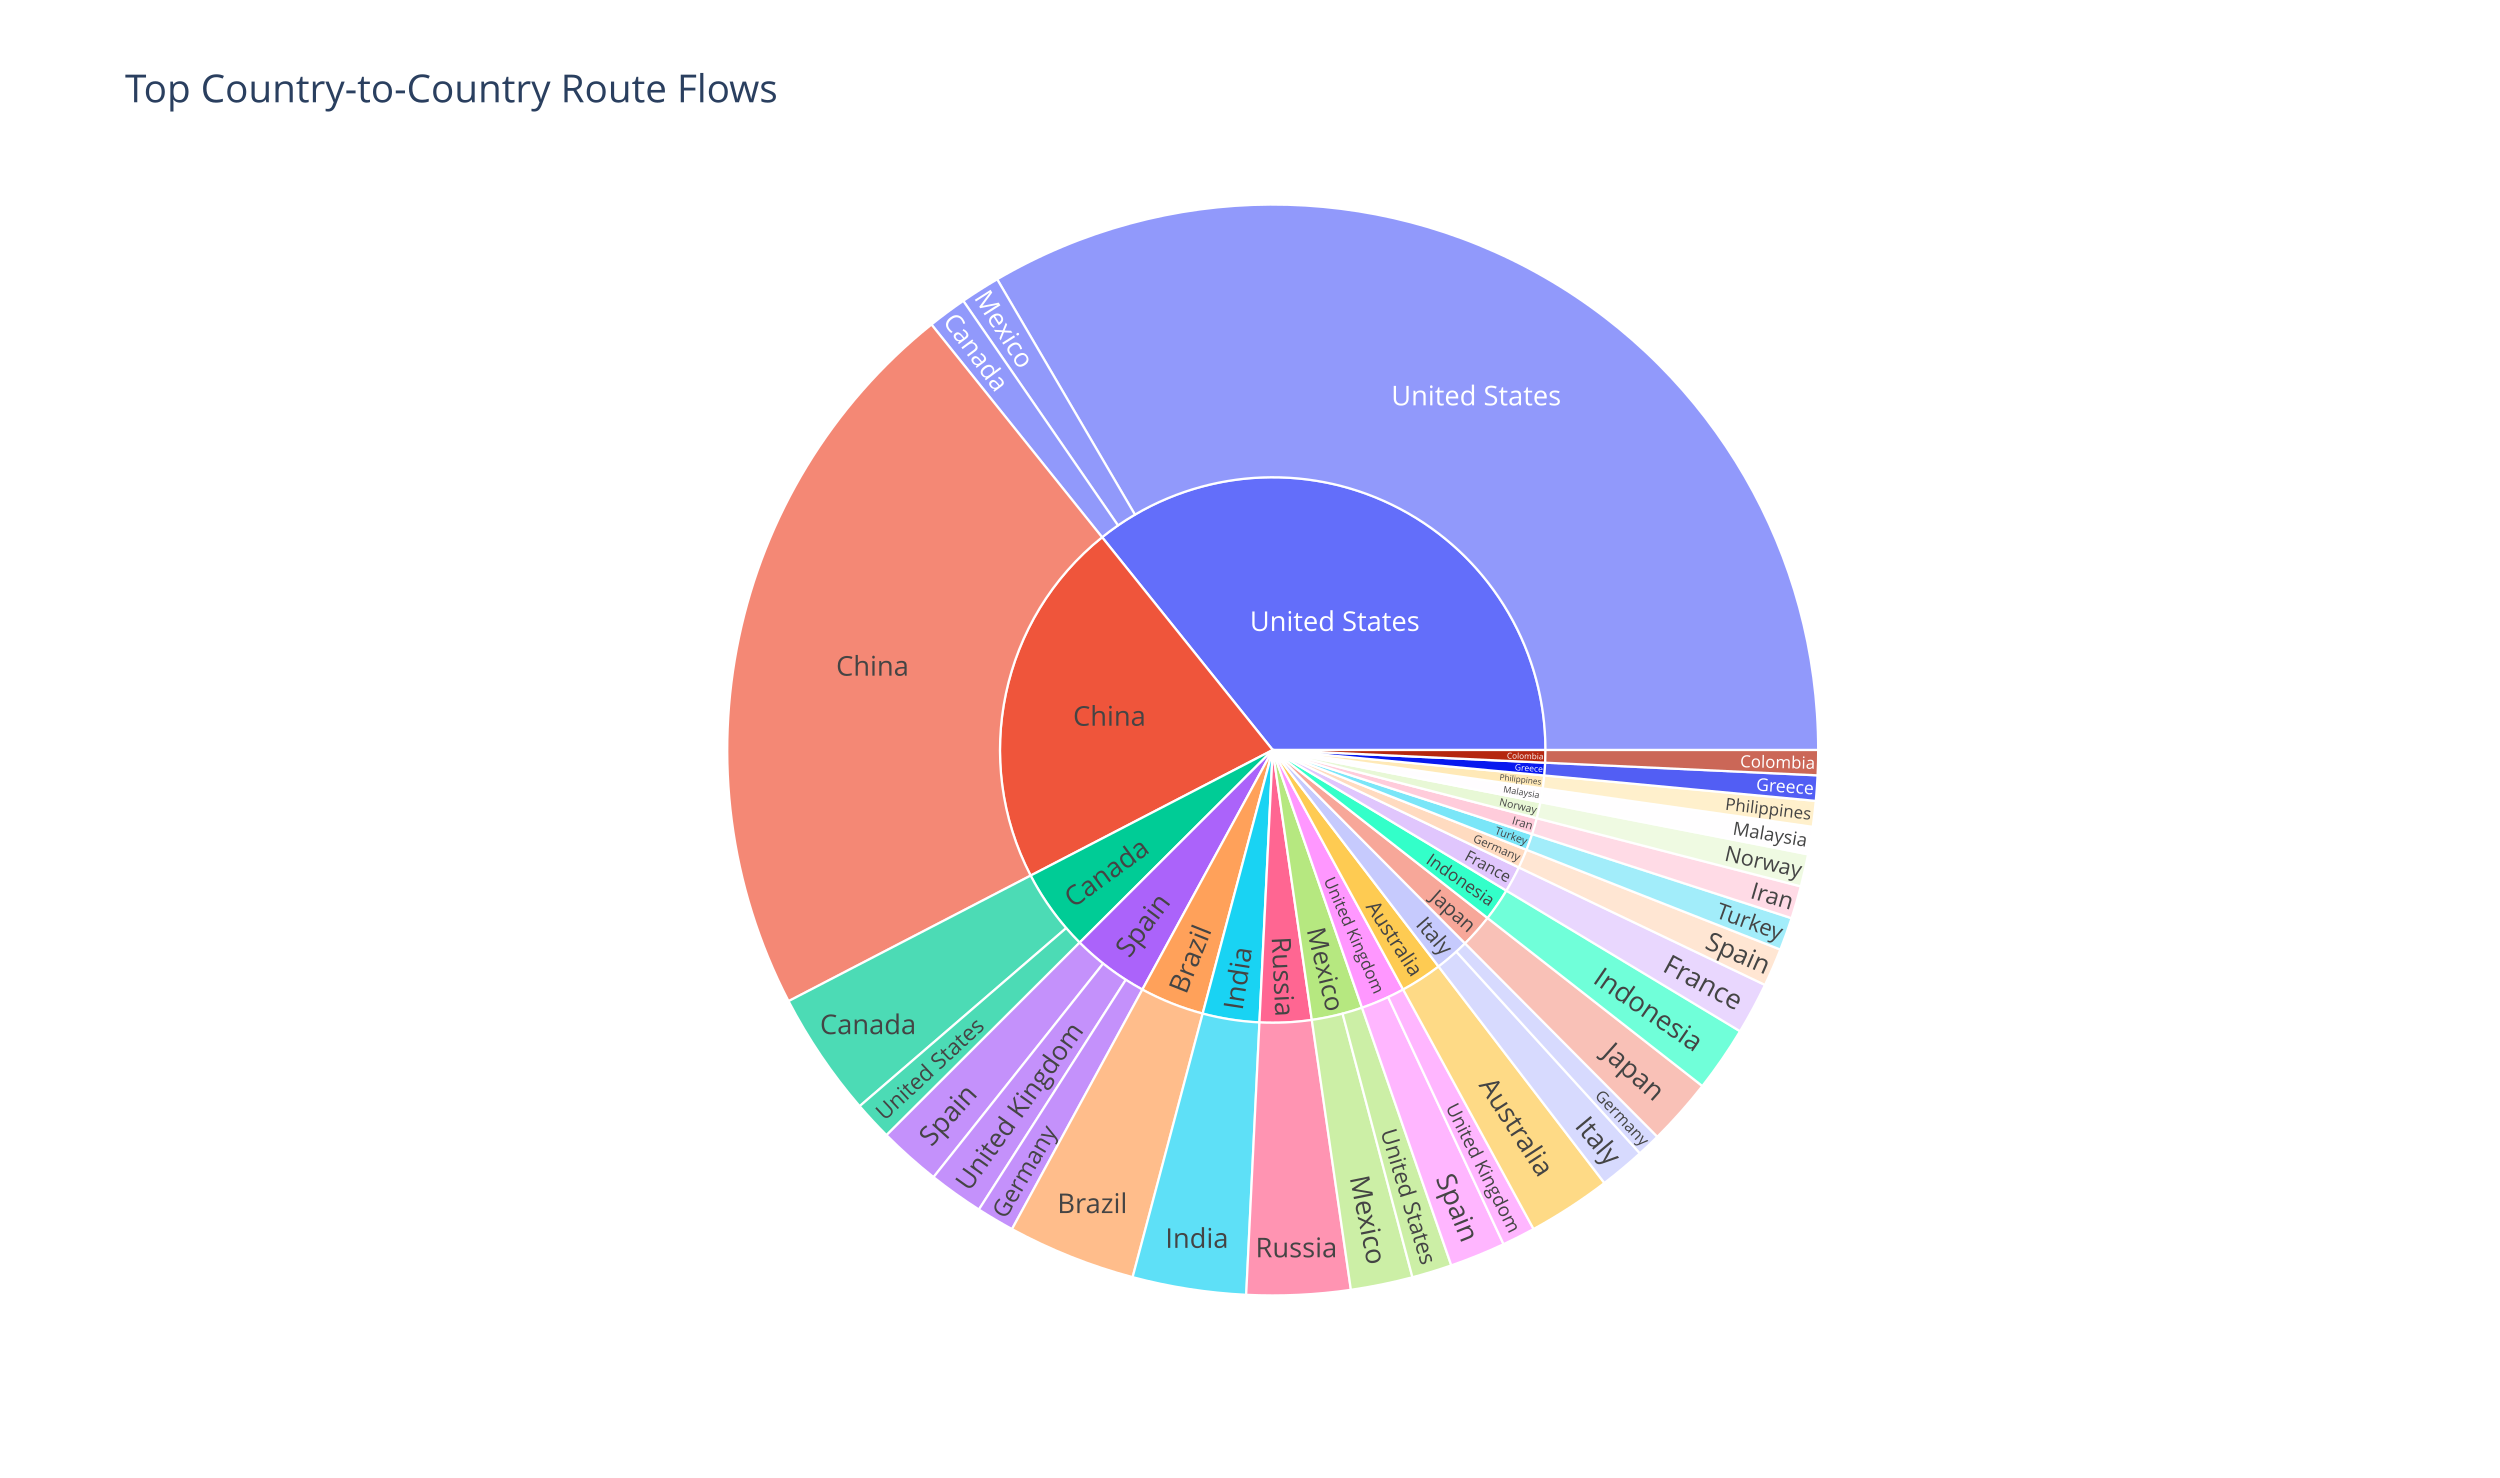
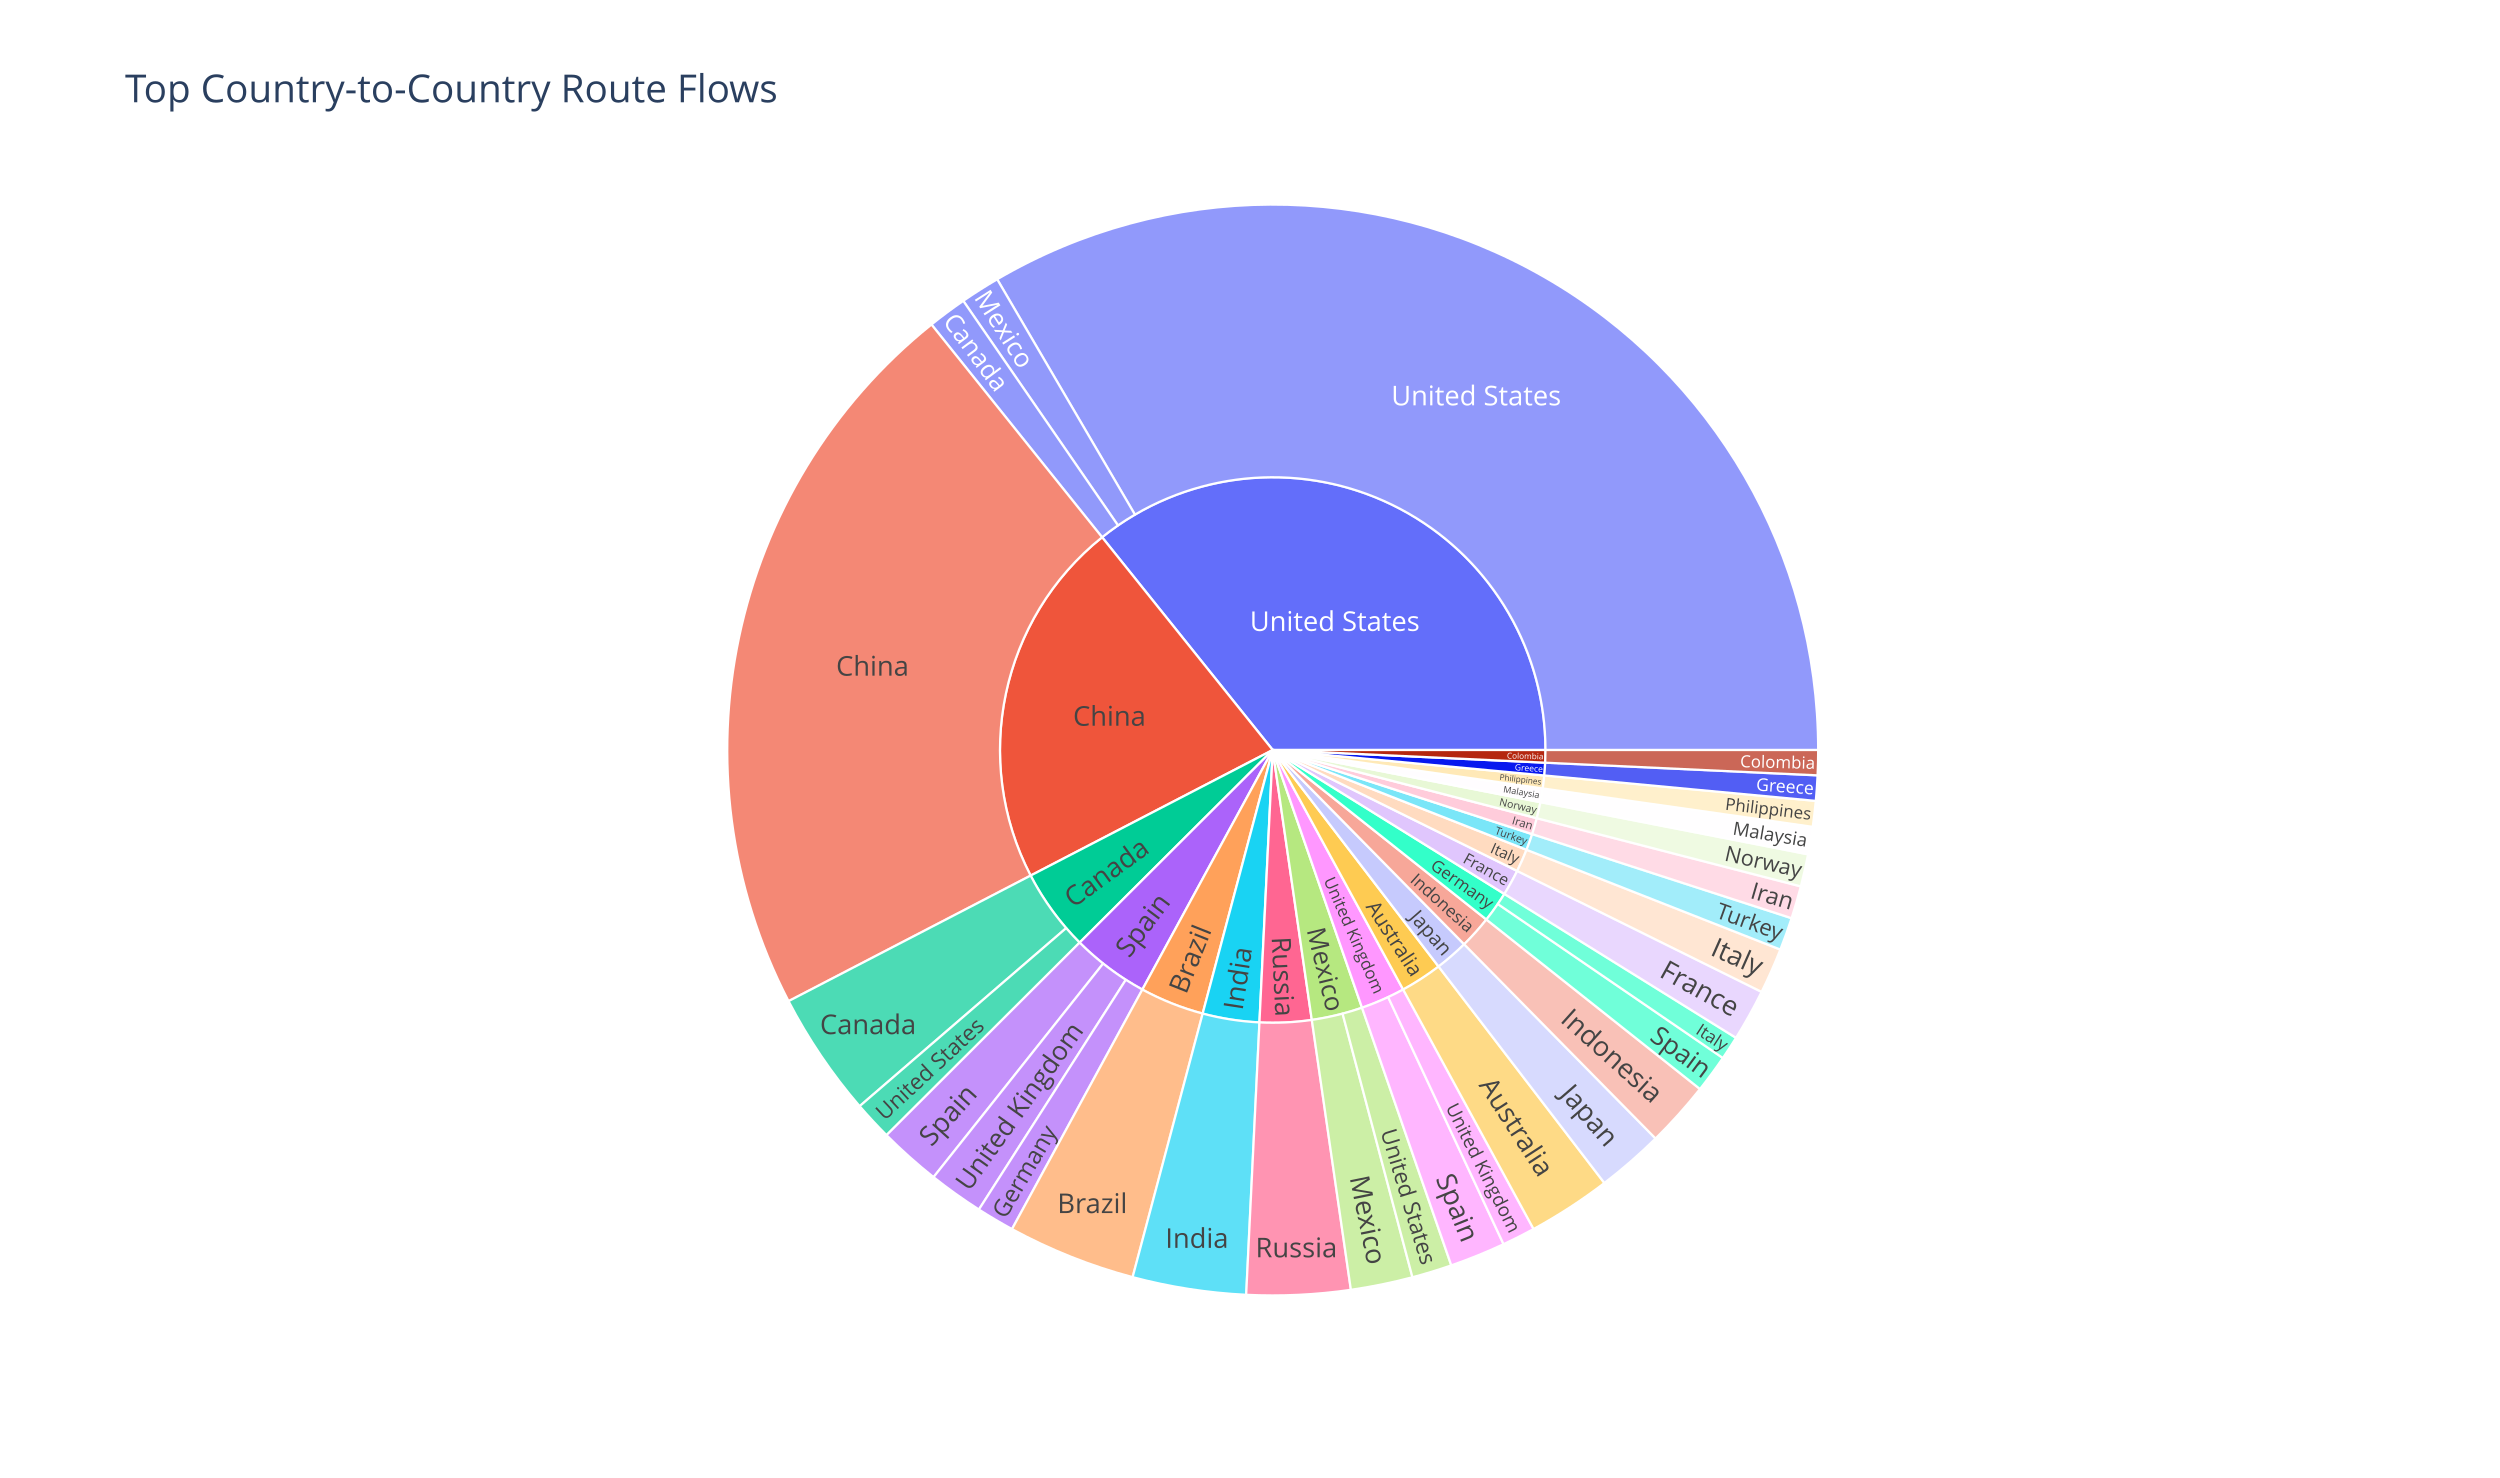
<svg xmlns="http://www.w3.org/2000/svg" class="main-svg" width="1100" height="650" style="" viewBox="0 0 1100 650">
  <rect x="0" y="0" width="1100" height="650" style="fill: rgb(255, 255, 255); fill-opacity: 1;" />
-   <defs id="defs-996205">
+   <defs id="defs-fafef7">
    <g class="clips" />
    <g class="gradients" />
    <g class="patterns" />
  </defs>
  <g class="bglayer" />
  <g class="layer-below">
    <g class="imagelayer" />
    <g class="shapelayer" />
  </g>
  <g class="cartesianlayer" />
  <g class="polarlayer" />
  <g class="smithlayer" />
  <g class="ternarylayer" />
  <g class="geolayer" />
  <g class="funnelarealayer" />
  <g class="pielayer" />
  <g class="iciclelayer" />
  <g class="treemaplayer" />
  <g class="sunburstlayer">
    <g class="trace sunburst" stroke-linejoin="round" style="opacity: 1;">
      <g class="slice cursor-pointer">
        <path class="surface" d="M560,330L680,330A120,120 0,0,0 484.922,236.388L560,330A0,0 0,0,1 560,330Z" style="pointer-events: none; stroke-width: 1; fill: rgb(99, 110, 250); fill-opacity: 1; stroke: rgb(255, 255, 255); stroke-opacity: 1;" />
        <g class="slicetext">
          <text data-notex="1" class="slicetext" text-anchor="middle" x="0" y="0" style="font-family: 'Open Sans', verdana, arial, sans-serif; font-size: 12px; fill: rgb(255, 255, 255); fill-opacity: 1; white-space: pre;" transform="translate(587.3019,277.6058)">United States</text>
        </g>
      </g>
      <g class="slice cursor-pointer">
        <path class="surface" d="M560,330L484.922,236.388A120,120 0,0,0 453.476,385.25L560,330A0,0 0,0,1 560,330Z" style="pointer-events: none; stroke-width: 1; fill: rgb(239, 85, 59); fill-opacity: 1; stroke: rgb(255, 255, 255); stroke-opacity: 1;" />
        <g class="slicetext">
          <text data-notex="1" class="slicetext" text-anchor="middle" x="0" y="0" style="font-family: 'Open Sans', verdana, arial, sans-serif; font-size: 12px; fill: rgb(68, 68, 68); fill-opacity: 1; white-space: pre;" transform="translate(488.144,319.321)">China</text>
        </g>
      </g>
      <g class="slice cursor-pointer">
        <path class="surface" d="M560,330L453.476,385.25A120,120 0,0,0 475.029,414.734L560,330A0,0 0,0,1 560,330Z" style="pointer-events: none; stroke-width: 1; fill: rgb(0, 204, 150); fill-opacity: 1; stroke: rgb(255, 255, 255); stroke-opacity: 1;" />
        <g class="slicetext">
          <text data-notex="1" class="slicetext" text-anchor="middle" x="0" y="0" style="font-family: 'Open Sans', verdana, arial, sans-serif; font-size: 12px; fill: rgb(68, 68, 68); fill-opacity: 1; white-space: pre;" transform="translate(489.2939,387.2607)rotate(-36.16705)">Canada</text>
        </g>
      </g>
      <g class="slice cursor-pointer">
        <path class="surface" d="M560,330L475.029,414.734A120,120 0,0,0 502.634,435.4L560,330A0,0 0,0,1 560,330Z" style="pointer-events: none; stroke-width: 1; fill: rgb(171, 99, 250); fill-opacity: 1; stroke: rgb(255, 255, 255); stroke-opacity: 1;" />
        <g class="slicetext">
          <text data-notex="1" class="slicetext" text-anchor="middle" x="0" y="0" style="font-family: 'Open Sans', verdana, arial, sans-serif; font-size: 12px; fill: rgb(68, 68, 68); fill-opacity: 1; white-space: pre;" transform="translate(506.1248,409.4749)rotate(-53.18078)">Spain</text>
        </g>
      </g>
      <g class="slice cursor-pointer">
        <path class="surface" d="M560,330L502.634,435.4A120,120 0,0,0 529.173,445.973L560,330A0,0 0,0,1 560,330Z" style="pointer-events: none; stroke-width: 1; fill: rgb(255, 161, 90); fill-opacity: 1; stroke: rgb(255, 255, 255); stroke-opacity: 1;" />
        <g class="slicetext">
          <text data-notex="1" class="slicetext" text-anchor="middle" x="0" y="0" style="font-family: 'Open Sans', verdana, arial, sans-serif; font-size: 12px; fill: rgb(68, 68, 68); fill-opacity: 1; white-space: pre;" transform="translate(527.584,423.5257)rotate(-68.27803)">Brazil</text>
        </g>
      </g>
      <g class="slice cursor-pointer">
        <path class="surface" d="M560,330L529.173,445.973A120,120 0,0,0 554.155,449.858L560,330A0,0 0,0,1 560,330Z" style="pointer-events: none; stroke-width: 1; fill: rgb(25, 211, 243); fill-opacity: 1; stroke: rgb(255, 255, 255); stroke-opacity: 1;" />
        <g class="slicetext">
          <text data-notex="1" class="slicetext" text-anchor="middle" x="0" y="0" style="font-family: 'Open Sans', verdana, arial, sans-serif; font-size: 12px; fill: rgb(68, 68, 68); fill-opacity: 1; white-space: pre;" transform="translate(548.8345,431.0911)rotate(-81.16133)">India</text>
        </g>
      </g>
      <g class="slice cursor-pointer">
        <path class="surface" d="M560,330L554.155,449.858A120,120 0,0,0 577.194,448.762L560,330A0,0 0,0,1 560,330Z" style="pointer-events: none; stroke-width: 1; fill: rgb(255, 102, 146); fill-opacity: 1; stroke: rgb(255, 255, 255); stroke-opacity: 1;" />
        <g class="slicetext">
          <text data-notex="1" class="slicetext" text-anchor="middle" x="0" y="0" style="font-family: 'Open Sans', verdana, arial, sans-serif; font-size: 12px; fill: rgb(68, 68, 68); fill-opacity: 1; white-space: pre;" transform="translate(560.3522,429.8937)scale(0.976461)rotate(87.27689)">Russia</text>
        </g>
      </g>
      <g class="slice cursor-pointer">
        <path class="surface" d="M560,330L577.194,448.762A120,120 0,0,0 599.281,443.389L560,330A0,0 0,0,1 560,330Z" style="pointer-events: none; stroke-width: 1; fill: rgb(182, 232, 128); fill-opacity: 1; stroke: rgb(255, 255, 255); stroke-opacity: 1;" />
        <g class="slicetext">
          <text data-notex="1" class="slicetext" text-anchor="middle" x="0" y="0" style="font-family: 'Open Sans', verdana, arial, sans-serif; font-size: 12px; fill: rgb(68, 68, 68); fill-opacity: 1; white-space: pre;" transform="translate(579.3066,427.4078)scale(0.9478841)rotate(76.32723)">Mexico</text>
        </g>
      </g>
      <g class="slice cursor-pointer">
        <path class="surface" d="M560,330L599.281,443.389A120,120 0,0,0 617.387,435.388L560,330A0,0 0,0,1 560,330Z" style="pointer-events: none; stroke-width: 1; fill: rgb(255, 151, 255); fill-opacity: 1; stroke: rgb(255, 255, 255); stroke-opacity: 1;" />
        <g class="slicetext">
          <text data-notex="1" class="slicetext" text-anchor="middle" x="0" y="0" style="font-family: 'Open Sans', verdana, arial, sans-serif; font-size: 12px; fill: rgb(68, 68, 68); fill-opacity: 1; white-space: pre;" transform="translate(593.4661,412.5223)scale(0.6091984)rotate(66.16133)">United Kingdom</text>
        </g>
      </g>
      <g class="slice cursor-pointer">
        <path class="surface" d="M560,330L617.387,435.388A120,120 0,0,0 632.966,425.268L560,330A0,0 0,0,1 560,330Z" style="pointer-events: none; stroke-width: 1; fill: rgb(254, 203, 82); fill-opacity: 1; stroke: rgb(255, 255, 255); stroke-opacity: 1;" />
        <g class="slicetext">
          <text data-notex="1" class="slicetext" text-anchor="middle" x="0" y="0" style="font-family: 'Open Sans', verdana, arial, sans-serif; font-size: 12px; fill: rgb(68, 68, 68); fill-opacity: 1; white-space: pre;" transform="translate(610.8971,414.649)scale(0.7628866)rotate(56.99085)">Australia</text>
        </g>
      </g>
      <g class="slice cursor-pointer">
-         <path class="surface" d="M560,330L632.966,425.268A120,120 0,0,0 644.615,415.09L560,330A0,0 0,0,1 560,330Z" style="pointer-events: none; stroke-width: 1; fill: rgb(198, 202, 253); fill-opacity: 1; stroke: rgb(255, 255, 255); stroke-opacity: 1;" />
-         <g class="slicetext">
-           <text data-notex="1" class="slicetext" text-anchor="middle" x="0" y="0" style="font-family: 'Open Sans', verdana, arial, sans-serif; font-size: 12px; fill: rgb(68, 68, 68); fill-opacity: 1; white-space: pre;" transform="translate(628.6342,413.9803)scale(0.7933096)rotate(48.85584)">Italy</text>
-         </g>
-       </g>
-       <g class="slice cursor-pointer">
-         <path class="surface" d="M560,330L644.615,415.09A120,120 0,0,0 654.52,403.932L560,330A0,0 0,0,1 560,330Z" style="pointer-events: none; stroke-width: 1; fill: rgb(247, 167, 153); fill-opacity: 1; stroke: rgb(255, 255, 255); stroke-opacity: 1;" />
-         <g class="slicetext">
-           <text data-notex="1" class="slicetext" text-anchor="middle" x="0" y="0" style="font-family: 'Open Sans', verdana, arial, sans-serif; font-size: 12px; fill: rgb(68, 68, 68); fill-opacity: 1; white-space: pre;" transform="translate(637.3645,403.0881)scale(0.7328935)rotate(41.59611)">Japan</text>
-         </g>
-       </g>
-       <g class="slice cursor-pointer">
-         <path class="surface" d="M560,330L654.52,403.932A120,120 0,0,0 662.816,391.878L560,330A0,0 0,0,1 560,330Z" style="pointer-events: none; stroke-width: 1; fill: rgb(51, 255, 201); fill-opacity: 1; stroke: rgb(255, 255, 255); stroke-opacity: 1;" />
-         <g class="slicetext">
-           <text data-notex="1" class="slicetext" text-anchor="middle" x="0" y="0" style="font-family: 'Open Sans', verdana, arial, sans-serif; font-size: 12px; fill: rgb(68, 68, 68); fill-opacity: 1; white-space: pre;" transform="translate(641.1575,389.279)scale(0.6269048)rotate(34.53661)">Indonesia</text>
-         </g>
-       </g>
-       <g class="slice cursor-pointer">
-         <path class="surface" d="M560,330L662.816,391.878A120,120 0,0,0 668.297,381.689L560,330A0,0 0,0,1 560,330Z" style="pointer-events: none; stroke-width: 1; fill: rgb(224, 198, 253); fill-opacity: 1; stroke: rgb(255, 255, 255); stroke-opacity: 1;" />
-         <g class="slicetext">
-           <text data-notex="1" class="slicetext" text-anchor="middle" x="0" y="0" style="font-family: 'Open Sans', verdana, arial, sans-serif; font-size: 12px; fill: rgb(68, 68, 68); fill-opacity: 1; white-space: pre;" transform="translate(653.5463,383.302)scale(0.5829533)rotate(28.27803)">France</text>
-         </g>
-       </g>
-       <g class="slice cursor-pointer">
-         <path class="surface" d="M560,330L668.297,381.689A120,120 0,0,0 671.677,373.911L560,330A0,0 0,0,1 560,330Z" style="pointer-events: none; stroke-width: 1; fill: rgb(255, 219, 192); fill-opacity: 1; stroke: rgb(255, 255, 255); stroke-opacity: 1;" />
-         <g class="slicetext">
-           <text data-notex="1" class="slicetext" text-anchor="middle" x="0" y="0" style="font-family: 'Open Sans', verdana, arial, sans-serif; font-size: 12px; fill: rgb(68, 68, 68); fill-opacity: 1; white-space: pre;" transform="translate(657.9156,374.6471)scale(0.4265881)rotate(23.4897)">Germany</text>
+         <path class="surface" d="M560,330L632.966,425.268A120,120 0,0,0 644.224,415.477L560,330A0,0 0,0,1 560,330Z" style="pointer-events: none; stroke-width: 1; fill: rgb(198, 202, 253); fill-opacity: 1; stroke: rgb(255, 255, 255); stroke-opacity: 1;" />
+         <g class="slicetext">
+           <text data-notex="1" class="slicetext" text-anchor="middle" x="0" y="0" style="font-family: 'Open Sans', verdana, arial, sans-serif; font-size: 12px; fill: rgb(68, 68, 68); fill-opacity: 1; white-space: pre;" transform="translate(627.3193,412.4334)scale(0.7328935)rotate(48.98741)">Japan</text>
+         </g>
+       </g>
+       <g class="slice cursor-pointer">
+         <path class="surface" d="M560,330L644.224,415.477A120,120 0,0,0 654.001,404.591L560,330A0,0 0,0,1 560,330Z" style="pointer-events: none; stroke-width: 1; fill: rgb(247, 167, 153); fill-opacity: 1; stroke: rgb(255, 255, 255); stroke-opacity: 1;" />
+         <g class="slicetext">
+           <text data-notex="1" class="slicetext" text-anchor="middle" x="0" y="0" style="font-family: 'Open Sans', verdana, arial, sans-serif; font-size: 12px; fill: rgb(68, 68, 68); fill-opacity: 1; white-space: pre;" transform="translate(632.8572,399.227)scale(0.6269048)rotate(41.92792)">Indonesia</text>
+         </g>
+       </g>
+       <g class="slice cursor-pointer">
+         <path class="surface" d="M560,330L654.001,404.591A120,120 0,0,0 661.928,393.33L560,330A0,0 0,0,1 560,330Z" style="pointer-events: none; stroke-width: 1; fill: rgb(51, 255, 201); fill-opacity: 1; stroke: rgb(255, 255, 255); stroke-opacity: 1;" />
+         <g class="slicetext">
+           <text data-notex="1" class="slicetext" text-anchor="middle" x="0" y="0" style="font-family: 'Open Sans', verdana, arial, sans-serif; font-size: 12px; fill: rgb(68, 68, 68); fill-opacity: 1; white-space: pre;" transform="translate(641.914,391.0409)scale(0.6139809)rotate(35.14302)">Germany</text>
+         </g>
+       </g>
+       <g class="slice cursor-pointer">
+         <path class="surface" d="M560,330L661.928,393.33A120,120 0,0,0 667.553,383.22L560,330A0,0 0,0,1 560,330Z" style="pointer-events: none; stroke-width: 1; fill: rgb(224, 198, 253); fill-opacity: 1; stroke: rgb(255, 255, 255); stroke-opacity: 1;" />
+         <g class="slicetext">
+           <text data-notex="1" class="slicetext" text-anchor="middle" x="0" y="0" style="font-family: 'Open Sans', verdana, arial, sans-serif; font-size: 12px; fill: rgb(68, 68, 68); fill-opacity: 1; white-space: pre;" transform="translate(652.7812,384.6229)scale(0.5829533)rotate(29.09039)">France</text>
+         </g>
+       </g>
+       <g class="slice cursor-pointer">
+         <path class="surface" d="M560,330L667.553,383.22A120,120 0,0,0 671.677,373.911L560,330A0,0 0,0,1 560,330Z" style="pointer-events: none; stroke-width: 1; fill: rgb(255, 219, 192); fill-opacity: 1; stroke: rgb(255, 255, 255); stroke-opacity: 1;" />
+         <g class="slicetext">
+           <text data-notex="1" class="slicetext" text-anchor="middle" x="0" y="0" style="font-family: 'Open Sans', verdana, arial, sans-serif; font-size: 12px; fill: rgb(68, 68, 68); fill-opacity: 1; white-space: pre;" transform="translate(661.2625,377.6129)scale(0.5583776)rotate(23.89588)">Italy</text>
        </g>
      </g>
      <g class="slice cursor-pointer">
        <path class="surface" d="M560,330L671.677,373.911A120,120 0,0,0 674.15,367.009L560,330A0,0 0,0,1 560,330Z" style="pointer-events: none; stroke-width: 1; fill: rgb(122, 230, 248); fill-opacity: 1; stroke: rgb(255, 255, 255); stroke-opacity: 1;" />
        <g class="slicetext">
          <text data-notex="1" class="slicetext" text-anchor="middle" x="0" y="0" style="font-family: 'Open Sans', verdana, arial, sans-serif; font-size: 12px; fill: rgb(68, 68, 68); fill-opacity: 1; white-space: pre;" transform="translate(664.379,369.3094)scale(0.399066)rotate(19.71396)">Turkey</text>
        </g>
      </g>
      <g class="slice cursor-pointer">
        <path class="surface" d="M560,330L674.15,367.009A120,120 0,0,0 676.186,360.015L560,330A0,0 0,0,1 560,330Z" style="pointer-events: none; stroke-width: 1; fill: rgb(255, 204, 219); fill-opacity: 1; stroke: rgb(255, 255, 255); stroke-opacity: 1;" />
        <g class="slicetext">
          <text data-notex="1" class="slicetext" text-anchor="middle" x="0" y="0" style="font-family: 'Open Sans', verdana, arial, sans-serif; font-size: 12px; fill: rgb(68, 68, 68); fill-opacity: 1; white-space: pre;" transform="translate(669.4023,363.7997)scale(0.4193007)rotate(16.22426)">Iran</text>
        </g>
      </g>
      <g class="slice cursor-pointer">
        <path class="surface" d="M560,330L676.186,360.015A120,120 0,0,0 677.783,352.958L560,330A0,0 0,0,1 560,330Z" style="pointer-events: none; stroke-width: 1; fill: rgb(232, 248, 214); fill-opacity: 1; stroke: rgb(255, 255, 255); stroke-opacity: 1;" />
        <g class="slicetext">
          <text data-notex="1" class="slicetext" text-anchor="middle" x="0" y="0" style="font-family: 'Open Sans', verdana, arial, sans-serif; font-size: 12px; fill: rgb(68, 68, 68); fill-opacity: 1; white-space: pre;" transform="translate(667.5969,356.1501)scale(0.3876797)rotate(12.75744)">Norway</text>
        </g>
      </g>
      <g class="slice cursor-pointer">
        <path class="surface" d="M560,330L677.783,352.958A120,120 0,0,0 678.803,346.91L560,330A0,0 0,0,1 560,330Z" style="pointer-events: none; stroke-width: 1; fill: rgb(255, 253, 255); fill-opacity: 1; stroke: rgb(255, 255, 255); stroke-opacity: 1;" />
        <g class="slicetext">
          <text data-notex="1" class="slicetext" text-anchor="middle" x="0" y="0" style="font-family: 'Open Sans', verdana, arial, sans-serif; font-size: 12px; fill: rgb(68, 68, 68); fill-opacity: 1; white-space: pre;" transform="translate(669.2093,349.911)scale(0.3304076)rotate(9.565217)">Malaysia</text>
        </g>
      </g>
      <g class="slice cursor-pointer">
        <path class="surface" d="M560,330L678.803,346.91A120,120 0,0,0 679.476,341.199L560,330A0,0 0,0,1 560,330Z" style="pointer-events: none; stroke-width: 1; fill: rgb(255, 233, 183); fill-opacity: 1; stroke: rgb(255, 255, 255); stroke-opacity: 1;" />
        <g class="slicetext">
          <text data-notex="1" class="slicetext" text-anchor="middle" x="0" y="0" style="font-family: 'Open Sans', verdana, arial, sans-serif; font-size: 12px; fill: rgb(68, 68, 68); fill-opacity: 1; white-space: pre;" transform="translate(668.8811,344.2143)scale(0.3024306)rotate(6.727689)">Philippines</text>
        </g>
      </g>
      <g class="slice cursor-pointer">
        <path class="surface" d="M560,330L679.476,341.199A120,120 0,0,0 679.87,335.581L560,330A0,0 0,0,1 560,330Z" style="pointer-events: none; stroke-width: 1; fill: rgb(8, 25, 239); fill-opacity: 1; stroke: rgb(255, 255, 255); stroke-opacity: 1;" />
        <g class="slicetext">
          <text data-notex="1" class="slicetext" text-anchor="middle" x="0" y="0" style="font-family: 'Open Sans', verdana, arial, sans-serif; font-size: 12px; fill: rgb(255, 255, 255); fill-opacity: 1; white-space: pre;" transform="translate(672.6121,339.3164)scale(0.3151074)rotate(4.010297)">Greece</text>
        </g>
      </g>
      <g class="slice cursor-pointer">
        <path class="surface" d="M560,330L679.87,335.581A120,120 0,0,0 680,330L560,330A0,0 0,0,1 560,330Z" style="pointer-events: none; stroke-width: 1; fill: rgb(181, 39, 15); fill-opacity: 1; stroke: rgb(255, 255, 255); stroke-opacity: 1;" />
        <g class="slicetext">
          <text data-notex="1" class="slicetext" text-anchor="middle" x="0" y="0" style="font-family: 'Open Sans', verdana, arial, sans-serif; font-size: 12px; fill: rgb(255, 255, 255); fill-opacity: 1; white-space: pre;" transform="translate(671.05,333.9405)scale(0.3013579)rotate(1.332952)">Colombia</text>
        </g>
      </g>
      <g class="slice">
        <path class="surface" d="M680,330L800,330A240,240 0,0,0 438.757,122.877L499.378,226.438A120,120 0,0,1 680,330Z" style="pointer-events: none; stroke-width: 1; fill: rgb(99, 110, 250); fill-opacity: 1; stroke: rgb(255, 255, 255); stroke-opacity: 1; opacity: 0.7;" />
        <g class="slicetext">
          <text data-notex="1" class="slicetext" text-anchor="middle" x="0" y="0" style="font-family: 'Open Sans', verdana, arial, sans-serif; font-size: 12px; fill: rgb(255, 255, 255); fill-opacity: 1; white-space: pre;" transform="translate(649.5327,178.3465)">United States</text>
        </g>
      </g>
      <g class="slice">
        <path class="surface" d="M499.378,226.438L438.757,122.877A240,240 0,0,0 423.837,132.365L491.919,231.182A120,120 0,0,1 499.378,226.438Z" style="pointer-events: none; stroke-width: 1; fill: rgb(99, 110, 250); fill-opacity: 1; stroke: rgb(255, 255, 255); stroke-opacity: 1; opacity: 0.7;" />
        <g class="slicetext">
          <text data-notex="1" class="slicetext" text-anchor="middle" x="0" y="0" style="font-family: 'Open Sans', verdana, arial, sans-serif; font-size: 12px; fill: rgb(255, 255, 255); fill-opacity: 1; white-space: pre;" transform="translate(438.4795,146.9305)scale(0.9559255)rotate(57.54577)">Mexico</text>
        </g>
      </g>
      <g class="slice">
        <path class="surface" d="M491.919,231.182L423.837,132.365A240,240 0,0,0 409.844,142.775L484.922,236.388A120,120 0,0,1 491.919,231.182Z" style="pointer-events: none; stroke-width: 1; fill: rgb(99, 110, 250); fill-opacity: 1; stroke: rgb(255, 255, 255); stroke-opacity: 1; opacity: 0.7;" />
        <g class="slicetext">
          <text data-notex="1" class="slicetext" text-anchor="middle" x="0" y="0" style="font-family: 'Open Sans', verdana, arial, sans-serif; font-size: 12px; fill: rgb(255, 255, 255); fill-opacity: 1; white-space: pre;" transform="translate(426.2903,157.2875)scale(0.9305716)rotate(53.3524)">Canada</text>
        </g>
      </g>
      <g class="slice">
        <path class="surface" d="M484.922,236.388L409.844,142.775A240,240 0,0,0 346.952,440.501L453.476,385.25A120,120 0,0,1 484.922,236.388Z" style="pointer-events: none; stroke-width: 1; fill: rgb(239, 85, 59); fill-opacity: 1; stroke: rgb(255, 255, 255); stroke-opacity: 1; opacity: 0.7;" />
        <g class="slicetext">
          <text data-notex="1" class="slicetext" text-anchor="middle" x="0" y="0" style="font-family: 'Open Sans', verdana, arial, sans-serif; font-size: 12px; fill: rgb(68, 68, 68); fill-opacity: 1; white-space: pre;" transform="translate(383.8865,297.2974)">China</text>
        </g>
      </g>
      <g class="slice">
        <path class="surface" d="M453.476,385.25L346.952,440.501A240,240 0,0,0 378.23,486.715L469.115,408.357A120,120 0,0,1 453.476,385.25Z" style="pointer-events: none; stroke-width: 1; fill: rgb(0, 204, 150); fill-opacity: 1; stroke: rgb(255, 255, 255); stroke-opacity: 1; opacity: 0.7;" />
        <g class="slicetext">
          <text data-notex="1" class="slicetext" text-anchor="middle" x="0" y="0" style="font-family: 'Open Sans', verdana, arial, sans-serif; font-size: 12px; fill: rgb(68, 68, 68); fill-opacity: 1; white-space: pre;" transform="translate(381.9435,455.0098)">Canada</text>
        </g>
      </g>
      <g class="slice">
        <path class="surface" d="M469.115,408.357L378.23,486.715A240,240 0,0,0 390.057,499.468L475.029,414.734A120,120 0,0,1 469.115,408.357Z" style="pointer-events: none; stroke-width: 1; fill: rgb(0, 204, 150); fill-opacity: 1; stroke: rgb(255, 255, 255); stroke-opacity: 1; opacity: 0.7;" />
        <g class="slicetext">
          <text data-notex="1" class="slicetext" text-anchor="middle" x="0" y="0" style="font-family: 'Open Sans', verdana, arial, sans-serif; font-size: 12px; fill: rgb(68, 68, 68); fill-opacity: 1; white-space: pre;" transform="translate(411.4345,472.7604)scale(0.8112318)rotate(-42.84325)">United States</text>
        </g>
      </g>
      <g class="slice">
        <path class="surface" d="M475.029,414.734L390.057,499.468A240,240 0,0,0 410.743,517.942L485.371,423.971A120,120 0,0,1 475.029,414.734Z" style="pointer-events: none; stroke-width: 1; fill: rgb(171, 99, 250); fill-opacity: 1; stroke: rgb(255, 255, 255); stroke-opacity: 1; opacity: 0.7;" />
        <g class="slicetext">
          <text data-notex="1" class="slicetext" text-anchor="middle" x="0" y="0" style="font-family: 'Open Sans', verdana, arial, sans-serif; font-size: 12px; fill: rgb(68, 68, 68); fill-opacity: 1; white-space: pre;" transform="translate(420.1686,493.3259)rotate(-48.23227)">Spain</text>
        </g>
      </g>
      <g class="slice">
        <path class="surface" d="M485.371,423.971L410.743,517.942A240,240 0,0,0 430.705,532.195L495.352,431.097A120,120 0,0,1 485.371,423.971Z" style="pointer-events: none; stroke-width: 1; fill: rgb(171, 99, 250); fill-opacity: 1; stroke: rgb(255, 255, 255); stroke-opacity: 1; opacity: 0.7;" />
        <g class="slicetext">
          <text data-notex="1" class="slicetext" text-anchor="middle" x="0" y="0" style="font-family: 'Open Sans', verdana, arial, sans-serif; font-size: 12px; fill: rgb(68, 68, 68); fill-opacity: 1; white-space: pre;" transform="translate(451.7779,489.0301)scale(0.9627419)rotate(-54.47368)">United Kingdom</text>
        </g>
      </g>
      <g class="slice">
        <path class="surface" d="M495.352,431.097L430.705,532.195A240,240 0,0,0 445.267,540.799L502.634,435.4A120,120 0,0,1 495.352,431.097Z" style="pointer-events: none; stroke-width: 1; fill: rgb(171, 99, 250); fill-opacity: 1; stroke: rgb(255, 255, 255); stroke-opacity: 1; opacity: 0.7;" />
        <g class="slicetext">
          <text data-notex="1" class="slicetext" text-anchor="middle" x="0" y="0" style="font-family: 'Open Sans', verdana, arial, sans-serif; font-size: 12px; fill: rgb(68, 68, 68); fill-opacity: 1; white-space: pre;" transform="translate(453.8853,517.3172)scale(0.8736629)rotate(-59.4222)">Germany</text>
        </g>
      </g>
      <g class="slice">
        <path class="surface" d="M502.634,435.4L445.267,540.799A240,240 0,0,0 498.346,561.946L529.173,445.973A120,120 0,0,1 502.634,435.4Z" style="pointer-events: none; stroke-width: 1; fill: rgb(255, 161, 90); fill-opacity: 1; stroke: rgb(255, 255, 255); stroke-opacity: 1; opacity: 0.7;" />
        <g class="slicetext">
          <text data-notex="1" class="slicetext" text-anchor="middle" x="0" y="0" style="font-family: 'Open Sans', verdana, arial, sans-serif; font-size: 12px; fill: rgb(68, 68, 68); fill-opacity: 1; white-space: pre;" transform="translate(480.6238,533.7412)">Brazil</text>
        </g>
      </g>
      <g class="slice">
        <path class="surface" d="M529.173,445.973L498.346,561.946A240,240 0,0,0 548.311,569.715L554.155,449.858A120,120 0,0,1 529.173,445.973Z" style="pointer-events: none; stroke-width: 1; fill: rgb(25, 211, 243); fill-opacity: 1; stroke: rgb(255, 255, 255); stroke-opacity: 1; opacity: 0.7;" />
        <g class="slicetext">
          <text data-notex="1" class="slicetext" text-anchor="middle" x="0" y="0" style="font-family: 'Open Sans', verdana, arial, sans-serif; font-size: 12px; fill: rgb(68, 68, 68); fill-opacity: 1; white-space: pre;" transform="translate(526.6378,549.0488)">India</text>
        </g>
      </g>
      <g class="slice">
        <path class="surface" d="M554.155,449.858L548.311,569.715A240,240 0,0,0 594.388,567.524L577.194,448.762A120,120 0,0,1 554.155,449.858Z" style="pointer-events: none; stroke-width: 1; fill: rgb(255, 102, 146); fill-opacity: 1; stroke: rgb(255, 255, 255); stroke-opacity: 1; opacity: 0.7;" />
        <g class="slicetext">
          <text data-notex="1" class="slicetext" text-anchor="middle" x="0" y="0" style="font-family: 'Open Sans', verdana, arial, sans-serif; font-size: 12px; fill: rgb(68, 68, 68); fill-opacity: 1; white-space: pre;" transform="translate(570.4025,553.21)">Russia</text>
        </g>
      </g>
      <g class="slice">
        <path class="surface" d="M577.194,448.762L594.388,567.524A240,240 0,0,0 621.468,561.995L590.734,445.997A120,120 0,0,1 577.194,448.762Z" style="pointer-events: none; stroke-width: 1; fill: rgb(182, 232, 128); fill-opacity: 1; stroke: rgb(255, 255, 255); stroke-opacity: 1; opacity: 0.7;" />
        <g class="slicetext">
          <text data-notex="1" class="slicetext" text-anchor="middle" x="0" y="0" style="font-family: 'Open Sans', verdana, arial, sans-serif; font-size: 12px; fill: rgb(68, 68, 68); fill-opacity: 1; white-space: pre;" transform="translate(597.7828,537.5613)rotate(78.4611)">Mexico</text>
        </g>
      </g>
      <g class="slice">
        <path class="surface" d="M590.734,445.997L621.468,561.995A240,240 0,0,0 638.562,556.777L599.281,443.389A120,120 0,0,1 590.734,445.997Z" style="pointer-events: none; stroke-width: 1; fill: rgb(182, 232, 128); fill-opacity: 1; stroke: rgb(255, 255, 255); stroke-opacity: 1; opacity: 0.7;" />
        <g class="slicetext">
          <text data-notex="1" class="slicetext" text-anchor="middle" x="0" y="0" style="font-family: 'Open Sans', verdana, arial, sans-serif; font-size: 12px; fill: rgb(68, 68, 68); fill-opacity: 1; white-space: pre;" transform="translate(616.3851,527.4806)scale(0.8271416)rotate(73.02632)">United States</text>
        </g>
      </g>
      <g class="slice">
        <path class="surface" d="M599.281,443.389L638.562,556.777A240,240 0,0,0 661.559,547.453L610.779,438.727A120,120 0,0,1 599.281,443.389Z" style="pointer-events: none; stroke-width: 1; fill: rgb(255, 151, 255); fill-opacity: 1; stroke: rgb(255, 255, 255); stroke-opacity: 1; opacity: 0.7;" />
        <g class="slicetext">
          <text data-notex="1" class="slicetext" text-anchor="middle" x="0" y="0" style="font-family: 'Open Sans', verdana, arial, sans-serif; font-size: 12px; fill: rgb(68, 68, 68); fill-opacity: 1; white-space: pre;" transform="translate(637.4133,532.8995)rotate(67.92906)">Spain</text>
        </g>
      </g>
      <g class="slice">
        <path class="surface" d="M610.779,438.727L661.559,547.453A240,240 0,0,0 674.775,540.776L617.387,435.388A120,120 0,0,1 610.779,438.727Z" style="pointer-events: none; stroke-width: 1; fill: rgb(255, 151, 255); fill-opacity: 1; stroke: rgb(255, 255, 255); stroke-opacity: 1; opacity: 0.7;" />
        <g class="slicetext">
          <text data-notex="1" class="slicetext" text-anchor="middle" x="0" y="0" style="font-family: 'Open Sans', verdana, arial, sans-serif; font-size: 12px; fill: rgb(68, 68, 68); fill-opacity: 1; white-space: pre;" transform="translate(650.0634,515.1588)scale(0.6893404)rotate(63.19794)">United Kingdom</text>
        </g>
      </g>
      <g class="slice">
        <path class="surface" d="M617.387,435.388L674.775,540.776A240,240 0,0,0 705.932,520.536L632.966,425.268A120,120 0,0,1 617.387,435.388Z" style="pointer-events: none; stroke-width: 1; fill: rgb(254, 203, 82); fill-opacity: 1; stroke: rgb(255, 255, 255); stroke-opacity: 1; opacity: 0.7;" />
        <g class="slicetext">
          <text data-notex="1" class="slicetext" text-anchor="middle" x="0" y="0" style="font-family: 'Open Sans', verdana, arial, sans-serif; font-size: 12px; fill: rgb(68, 68, 68); fill-opacity: 1; white-space: pre;" transform="translate(663.7784,498.0091)rotate(56.99085)">Australia</text>
        </g>
      </g>
      <g class="slice">
-         <path class="surface" d="M632.966,425.268L705.932,520.536A240,240 0,0,0 721.558,507.48L640.779,418.74A120,120 0,0,1 632.966,425.268Z" style="pointer-events: none; stroke-width: 1; fill: rgb(198, 202, 253); fill-opacity: 1; stroke: rgb(255, 255, 255); stroke-opacity: 1; opacity: 0.7;" />
-         <g class="slicetext">
-           <text data-notex="1" class="slicetext" text-anchor="middle" x="0" y="0" style="font-family: 'Open Sans', verdana, arial, sans-serif; font-size: 12px; fill: rgb(68, 68, 68); fill-opacity: 1; white-space: pre;" transform="translate(700.0036,504.5804)rotate(50.12014)">Italy</text>
-         </g>
-       </g>
-       <g class="slice">
-         <path class="surface" d="M640.779,418.74L721.558,507.48A240,240 0,0,0 729.231,500.179L644.615,415.09A120,120 0,0,1 640.779,418.74Z" style="pointer-events: none; stroke-width: 1; fill: rgb(198, 202, 253); fill-opacity: 1; stroke: rgb(255, 255, 255); stroke-opacity: 1; opacity: 0.7;" />
-         <g class="slicetext">
-           <text data-notex="1" class="slicetext" text-anchor="middle" x="0" y="0" style="font-family: 'Open Sans', verdana, arial, sans-serif; font-size: 12px; fill: rgb(68, 68, 68); fill-opacity: 1; white-space: pre;" transform="translate(711.9469,493.5646)scale(0.5925054)rotate(46.42449)">Germany</text>
-         </g>
-       </g>
-       <g class="slice">
-         <path class="surface" d="M644.615,415.09L729.231,500.179A240,240 0,0,0 749.04,477.864L654.52,403.932A120,120 0,0,1 644.615,415.09Z" style="pointer-events: none; stroke-width: 1; fill: rgb(247, 167, 153); fill-opacity: 1; stroke: rgb(255, 255, 255); stroke-opacity: 1; opacity: 0.7;" />
-         <g class="slicetext">
-           <text data-notex="1" class="slicetext" text-anchor="middle" x="0" y="0" style="font-family: 'Open Sans', verdana, arial, sans-serif; font-size: 12px; fill: rgb(68, 68, 68); fill-opacity: 1; white-space: pre;" transform="translate(716.1206,474.6087)rotate(41.59611)">Japan</text>
-         </g>
-       </g>
-       <g class="slice">
-         <path class="surface" d="M654.52,403.932L749.04,477.864A240,240 0,0,0 765.631,453.757L662.816,391.878A120,120 0,0,1 654.52,403.932Z" style="pointer-events: none; stroke-width: 1; fill: rgb(51, 255, 201); fill-opacity: 1; stroke: rgb(255, 255, 255); stroke-opacity: 1; opacity: 0.7;" />
-         <g class="slicetext">
-           <text data-notex="1" class="slicetext" text-anchor="middle" x="0" y="0" style="font-family: 'Open Sans', verdana, arial, sans-serif; font-size: 12px; fill: rgb(68, 68, 68); fill-opacity: 1; white-space: pre;" transform="translate(722.9625,447.6172)rotate(34.53661)">Indonesia</text>
-         </g>
-       </g>
-       <g class="slice">
-         <path class="surface" d="M662.816,391.878L765.631,453.757A240,240 0,0,0 776.594,433.379L668.297,381.689A120,120 0,0,1 662.816,391.878Z" style="pointer-events: none; stroke-width: 1; fill: rgb(224, 198, 253); fill-opacity: 1; stroke: rgb(255, 255, 255); stroke-opacity: 1; opacity: 0.7;" />
-         <g class="slicetext">
-           <text data-notex="1" class="slicetext" text-anchor="middle" x="0" y="0" style="font-family: 'Open Sans', verdana, arial, sans-serif; font-size: 12px; fill: rgb(68, 68, 68); fill-opacity: 1; white-space: pre;" transform="translate(747.4463,435.9466)rotate(28.27803)">France</text>
-         </g>
-       </g>
-       <g class="slice">
-         <path class="surface" d="M668.297,381.689L776.594,433.379A240,240 0,0,0 783.355,417.822L671.677,373.911A120,120 0,0,1 668.297,381.689Z" style="pointer-events: none; stroke-width: 1; fill: rgb(255, 219, 192); fill-opacity: 1; stroke: rgb(255, 255, 255); stroke-opacity: 1; opacity: 0.7;" />
-         <g class="slicetext">
-           <text data-notex="1" class="slicetext" text-anchor="middle" x="0" y="0" style="font-family: 'Open Sans', verdana, arial, sans-serif; font-size: 12px; fill: rgb(68, 68, 68); fill-opacity: 1; white-space: pre;" transform="translate(763.1898,422.9734)scale(0.9512357)rotate(23.4897)">Spain</text>
+         <path class="surface" d="M632.966,425.268L705.932,520.536A240,240 0,0,0 728.447,500.955L644.224,415.477A120,120 0,0,1 632.966,425.268Z" style="pointer-events: none; stroke-width: 1; fill: rgb(198, 202, 253); fill-opacity: 1; stroke: rgb(255, 255, 255); stroke-opacity: 1; opacity: 0.7;" />
+         <g class="slicetext">
+           <text data-notex="1" class="slicetext" text-anchor="middle" x="0" y="0" style="font-family: 'Open Sans', verdana, arial, sans-serif; font-size: 12px; fill: rgb(68, 68, 68); fill-opacity: 1; white-space: pre;" transform="translate(696.2201,493.4913)rotate(48.98741)">Japan</text>
+         </g>
+       </g>
+       <g class="slice">
+         <path class="surface" d="M644.224,415.477L728.447,500.955A240,240 0,0,0 748.002,479.182L654.001,404.591A120,120 0,0,1 644.224,415.477Z" style="pointer-events: none; stroke-width: 1; fill: rgb(247, 167, 153); fill-opacity: 1; stroke: rgb(255, 255, 255); stroke-opacity: 1; opacity: 0.7;" />
+         <g class="slicetext">
+           <text data-notex="1" class="slicetext" text-anchor="middle" x="0" y="0" style="font-family: 'Open Sans', verdana, arial, sans-serif; font-size: 12px; fill: rgb(68, 68, 68); fill-opacity: 1; white-space: pre;" transform="translate(706.4775,467.6042)rotate(41.92792)">Indonesia</text>
+         </g>
+       </g>
+       <g class="slice">
+         <path class="surface" d="M654.001,404.591L748.002,479.182A240,240 0,0,0 758.069,465.53L659.035,397.765A120,120 0,0,1 654.001,404.591Z" style="pointer-events: none; stroke-width: 1; fill: rgb(51, 255, 201); fill-opacity: 1; stroke: rgb(255, 255, 255); stroke-opacity: 1; opacity: 0.7;" />
+         <g class="slicetext">
+           <text data-notex="1" class="slicetext" text-anchor="middle" x="0" y="0" style="font-family: 'Open Sans', verdana, arial, sans-serif; font-size: 12px; fill: rgb(68, 68, 68); fill-opacity: 1; white-space: pre;" transform="translate(737.2634,466.0435)scale(0.9512357)rotate(36.40732)">Spain</text>
+         </g>
+       </g>
+       <g class="slice">
+         <path class="surface" d="M659.035,397.765L758.069,465.53A240,240 0,0,0 763.856,456.66L661.928,393.33A120,120 0,0,1 659.035,397.765Z" style="pointer-events: none; stroke-width: 1; fill: rgb(51, 255, 201); fill-opacity: 1; stroke: rgb(255, 255, 255); stroke-opacity: 1; opacity: 0.7;" />
+         <g class="slicetext">
+           <text data-notex="1" class="slicetext" text-anchor="middle" x="0" y="0" style="font-family: 'Open Sans', verdana, arial, sans-serif; font-size: 12px; fill: rgb(68, 68, 68); fill-opacity: 1; white-space: pre;" transform="translate(751.9083,458.6116)scale(0.6370851)rotate(33.11785)">Italy</text>
+         </g>
+       </g>
+       <g class="slice">
+         <path class="surface" d="M661.928,393.33L763.856,456.66A240,240 0,0,0 775.106,436.439L667.553,383.22A120,120 0,0,1 661.928,393.33Z" style="pointer-events: none; stroke-width: 1; fill: rgb(224, 198, 253); fill-opacity: 1; stroke: rgb(255, 255, 255); stroke-opacity: 1; opacity: 0.7;" />
+         <g class="slicetext">
+           <text data-notex="1" class="slicetext" text-anchor="middle" x="0" y="0" style="font-family: 'Open Sans', verdana, arial, sans-serif; font-size: 12px; fill: rgb(68, 68, 68); fill-opacity: 1; white-space: pre;" transform="translate(745.9254,438.5935)rotate(29.09039)">France</text>
+         </g>
+       </g>
+       <g class="slice">
+         <path class="surface" d="M667.553,383.22L775.106,436.439A240,240 0,0,0 783.355,417.822L671.677,373.911A120,120 0,0,1 667.553,383.22Z" style="pointer-events: none; stroke-width: 1; fill: rgb(255, 219, 192); fill-opacity: 1; stroke: rgb(255, 255, 255); stroke-opacity: 1; opacity: 0.7;" />
+         <g class="slicetext">
+           <text data-notex="1" class="slicetext" text-anchor="middle" x="0" y="0" style="font-family: 'Open Sans', verdana, arial, sans-serif; font-size: 12px; fill: rgb(68, 68, 68); fill-opacity: 1; white-space: pre;" transform="translate(762.7378,424.7455)rotate(23.89588)">Italy</text>
        </g>
      </g>
      <g class="slice">
        <path class="surface" d="M671.677,373.911L783.355,417.822A240,240 0,0,0 788.301,404.018L674.15,367.009A120,120 0,0,1 671.677,373.911Z" style="pointer-events: none; stroke-width: 1; fill: rgb(122, 230, 248); fill-opacity: 1; stroke: rgb(255, 255, 255); stroke-opacity: 1; opacity: 0.7;" />
        <g class="slicetext">
          <text data-notex="1" class="slicetext" text-anchor="middle" x="0" y="0" style="font-family: 'Open Sans', verdana, arial, sans-serif; font-size: 12px; fill: rgb(68, 68, 68); fill-opacity: 1; white-space: pre;" transform="translate(768.726,408.7077)scale(0.8191355)rotate(19.71396)">Turkey</text>
        </g>
      </g>
      <g class="slice">
        <path class="surface" d="M674.15,367.009L788.301,404.018A240,240 0,0,0 792.371,390.031L676.186,360.015A120,120 0,0,1 674.15,367.009Z" style="pointer-events: none; stroke-width: 1; fill: rgb(255, 204, 219); fill-opacity: 1; stroke: rgb(255, 255, 255); stroke-opacity: 1; opacity: 0.7;" />
        <g class="slicetext">
          <text data-notex="1" class="slicetext" text-anchor="middle" x="0" y="0" style="font-family: 'Open Sans', verdana, arial, sans-serif; font-size: 12px; fill: rgb(68, 68, 68); fill-opacity: 1; white-space: pre;" transform="translate(778.7769,397.6947)scale(0.8606699)rotate(16.22426)">Iran</text>
        </g>
      </g>
      <g class="slice">
        <path class="surface" d="M676.186,360.015L792.371,390.031A240,240 0,0,0 795.567,375.916L677.783,352.958A120,120 0,0,1 676.186,360.015Z" style="pointer-events: none; stroke-width: 1; fill: rgb(232, 248, 214); fill-opacity: 1; stroke: rgb(255, 255, 255); stroke-opacity: 1; opacity: 0.7;" />
        <g class="slicetext">
          <text data-notex="1" class="slicetext" text-anchor="middle" x="0" y="0" style="font-family: 'Open Sans', verdana, arial, sans-serif; font-size: 12px; fill: rgb(68, 68, 68); fill-opacity: 1; white-space: pre;" transform="translate(775.1736,382.3897)scale(0.7957637)rotate(12.75744)">Norway</text>
        </g>
      </g>
      <g class="slice">
        <path class="surface" d="M677.783,352.958L795.567,375.916A240,240 0,0,0 797.605,363.819L678.803,346.91A120,120 0,0,1 677.783,352.958Z" style="pointer-events: none; stroke-width: 1; fill: rgb(255, 253, 255); fill-opacity: 1; stroke: rgb(255, 255, 255); stroke-opacity: 1; opacity: 0.7;" />
        <g class="slicetext">
          <text data-notex="1" class="slicetext" text-anchor="middle" x="0" y="0" style="font-family: 'Open Sans', verdana, arial, sans-serif; font-size: 12px; fill: rgb(68, 68, 68); fill-opacity: 1; white-space: pre;" transform="translate(778.4056,369.8991)scale(0.678205)rotate(9.565217)">Malaysia</text>
        </g>
      </g>
      <g class="slice">
        <path class="surface" d="M678.803,346.91L797.605,363.819A240,240 0,0,0 798.953,352.397L679.476,341.199A120,120 0,0,1 678.803,346.91Z" style="pointer-events: none; stroke-width: 1; fill: rgb(255, 233, 183); fill-opacity: 1; stroke: rgb(255, 255, 255); stroke-opacity: 1; opacity: 0.7;" />
        <g class="slicetext">
          <text data-notex="1" class="slicetext" text-anchor="middle" x="0" y="0" style="font-family: 'Open Sans', verdana, arial, sans-serif; font-size: 12px; fill: rgb(68, 68, 68); fill-opacity: 1; white-space: pre;" transform="translate(777.7538,358.4998)scale(0.6207785)rotate(6.727689)">Philippines</text>
        </g>
      </g>
      <g class="slice">
        <path class="surface" d="M679.476,341.199L798.953,352.397A240,240 0,0,0 799.74,341.163L679.87,335.581A120,120 0,0,1 679.476,341.199Z" style="pointer-events: none; stroke-width: 1; fill: rgb(8, 25, 239); fill-opacity: 1; stroke: rgb(255, 255, 255); stroke-opacity: 1; opacity: 0.7;" />
        <g class="slicetext">
          <text data-notex="1" class="slicetext" text-anchor="middle" x="0" y="0" style="font-family: 'Open Sans', verdana, arial, sans-serif; font-size: 12px; fill: rgb(255, 255, 255); fill-opacity: 1; white-space: pre;" transform="translate(785.219,348.7073)scale(0.6467994)rotate(4.010297)">Greece</text>
        </g>
      </g>
      <g class="slice">
        <path class="surface" d="M679.87,335.581L799.74,341.163A240,240 0,0,0 800,330L680,330A120,120 0,0,1 679.87,335.581Z" style="pointer-events: none; stroke-width: 1; fill: rgb(181, 39, 15); fill-opacity: 1; stroke: rgb(255, 255, 255); stroke-opacity: 1; opacity: 0.7;" />
        <g class="slicetext">
          <text data-notex="1" class="slicetext" text-anchor="middle" x="0" y="0" style="font-family: 'Open Sans', verdana, arial, sans-serif; font-size: 12px; fill: rgb(255, 255, 255); fill-opacity: 1; white-space: pre;" transform="translate(782.0984,337.9523)scale(0.6185767)rotate(1.332952)">Colombia</text>
        </g>
      </g>
    </g>
  </g>
  <g class="glimages" />
-   <defs id="topdefs-996205">
+   <defs id="topdefs-fafef7">
    <g class="clips" />
  </defs>
  <g class="layer-above">
    <g class="imagelayer" />
    <g class="shapelayer" />
  </g>
  <g class="infolayer">
    <g class="g-gtitle">
      <text class="gtitle" x="55" y="45" text-anchor="start" dy="0em" style="opacity: 1; font-family: 'Open Sans', verdana, arial, sans-serif; font-size: 17px; fill: rgb(42, 63, 95); fill-opacity: 1; white-space: pre;">Top Country-to-Country Route Flows</text>
    </g>
  </g>
</svg>
